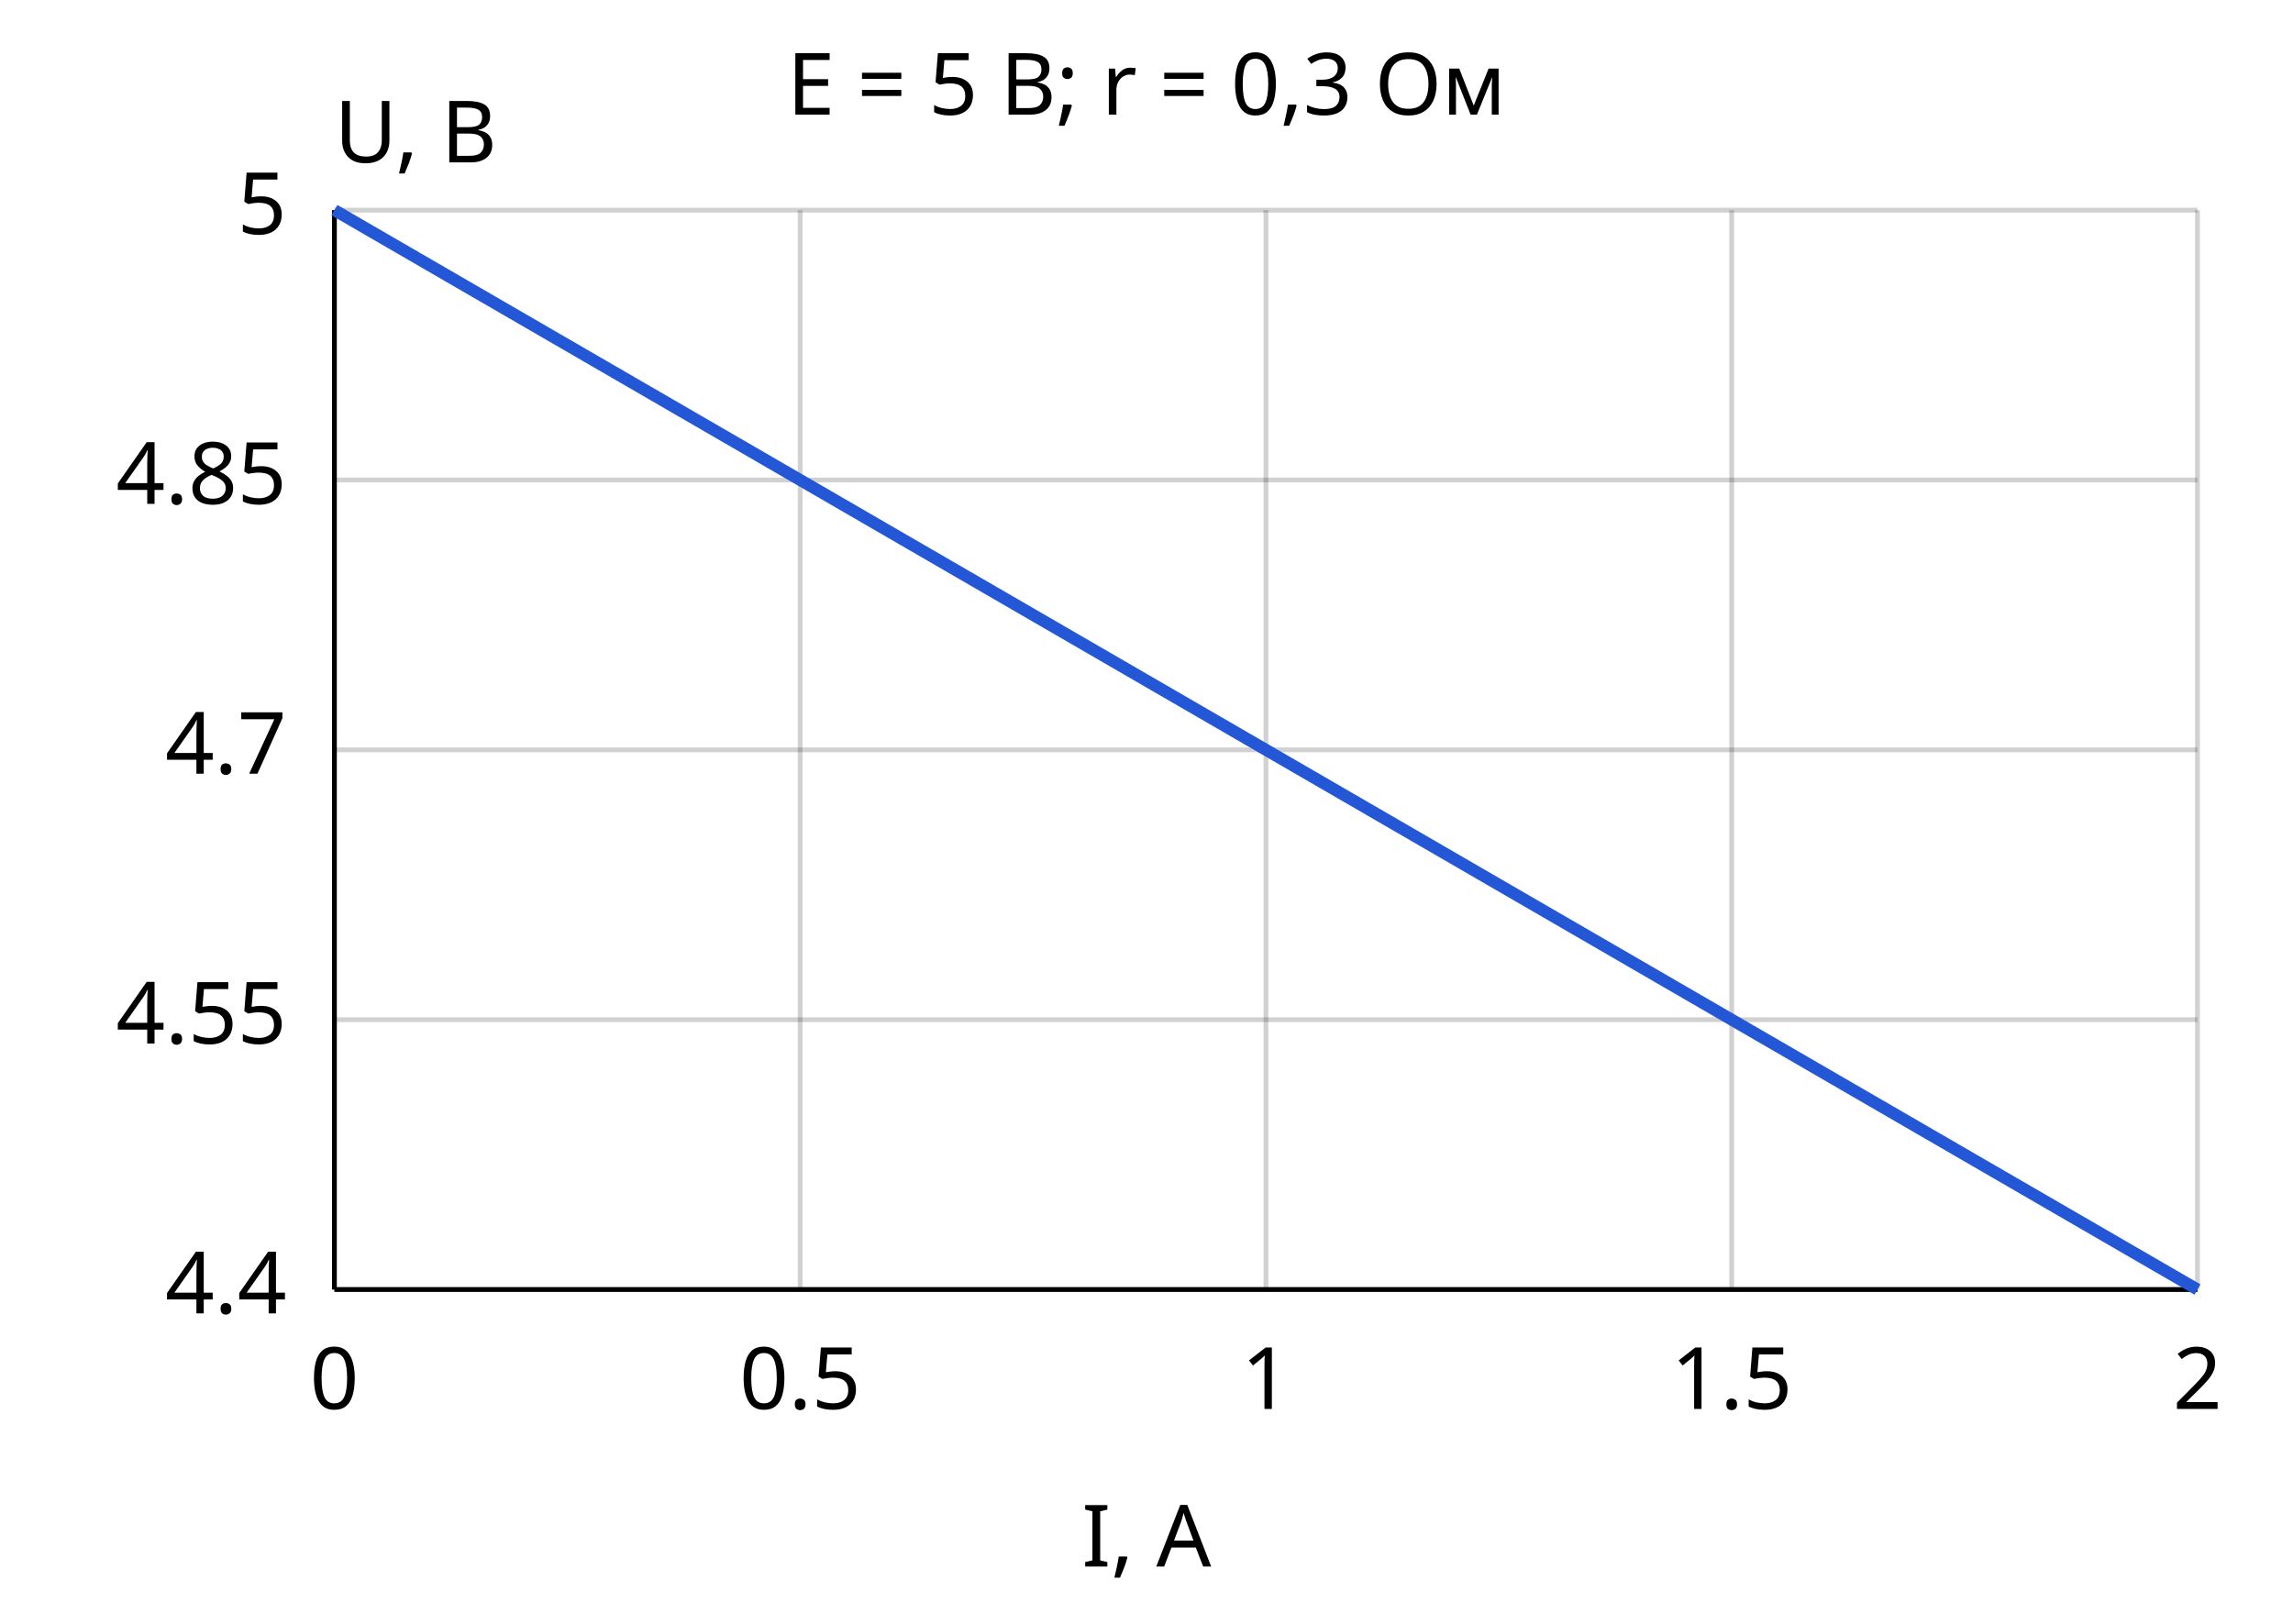
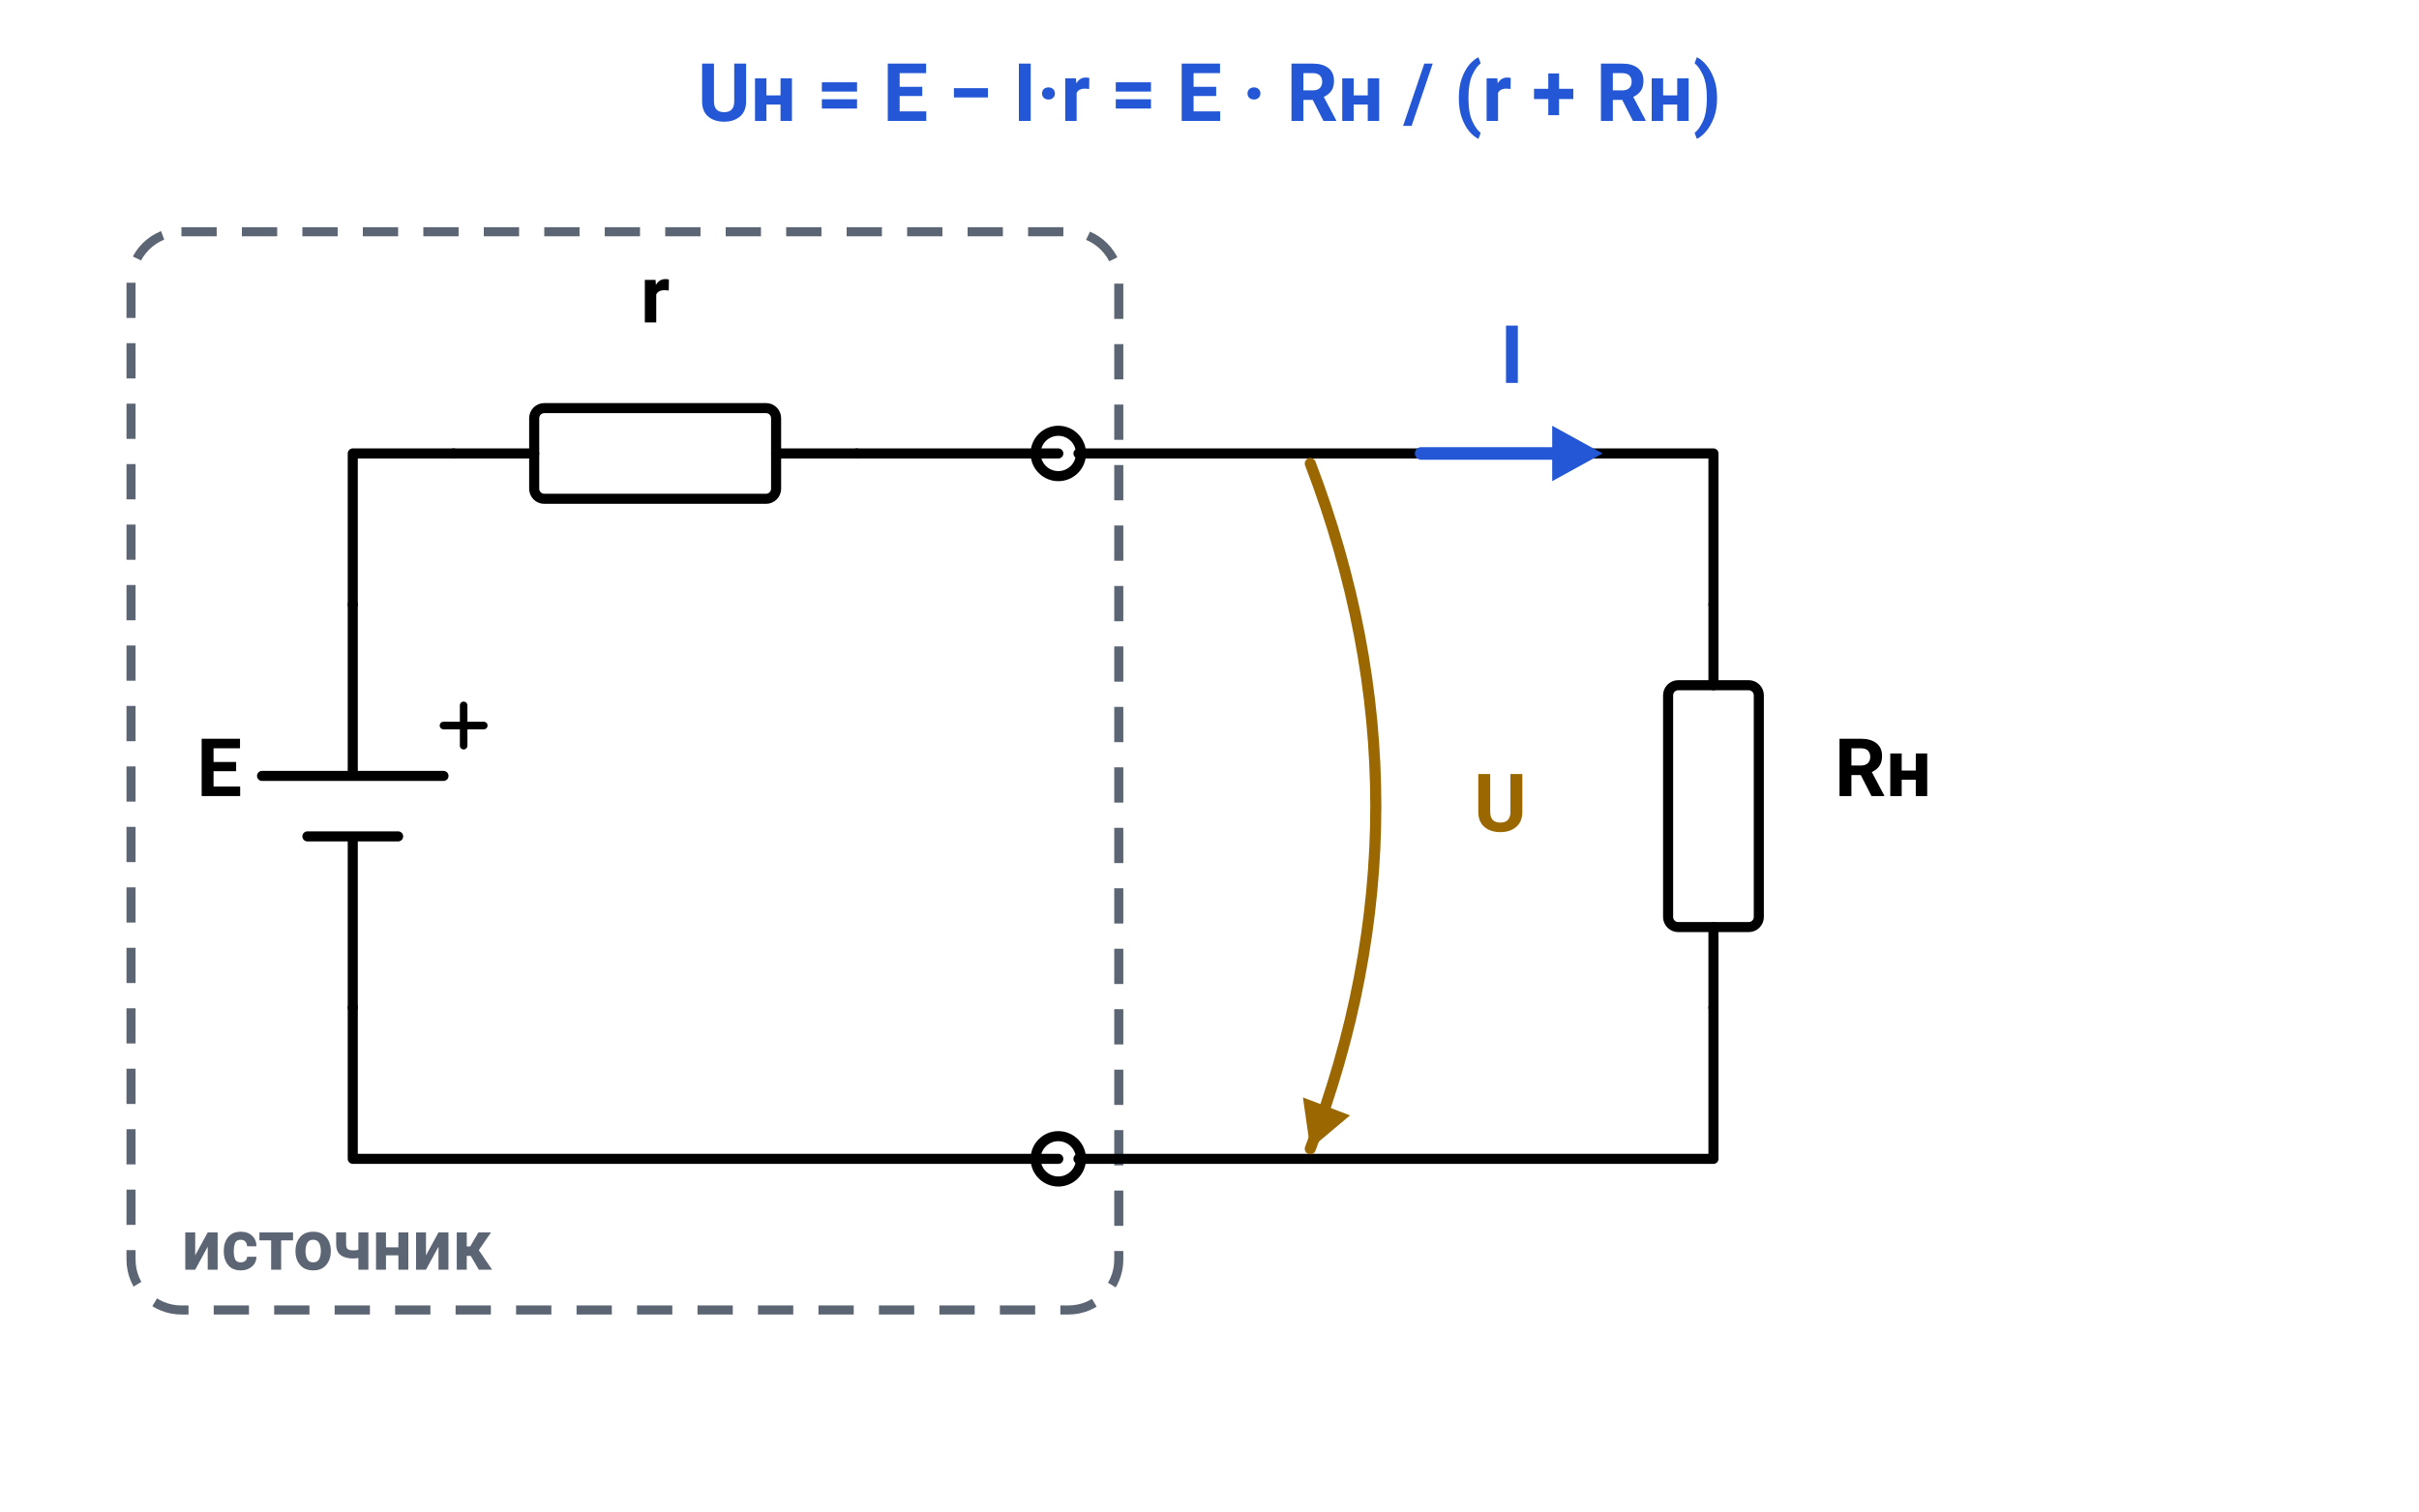
- <svg xmlns="http://www.w3.org/2000/svg" viewBox="0 0 480 340" role="img">
-   <defs>
-     <marker id="arrow" viewBox="0 0 10 10" refX="8" refY="5" markerWidth="7" markerHeight="7" orient="auto-start-reverse">
-       <path d="M0 0L10 5L0 10" fill="currentColor" />
-     </marker>
-   </defs>
-   <g font-family="system-ui" font-size="18" fill="currentColor" stroke="none">
-     <text x="240" y="24" text-anchor="middle">E = 5 В; r = 0,3 Ом</text>
-     <text x="240" y="328" text-anchor="middle">I, А</text>
-     <text x="70" y="34">U, В</text>
-     <line x1="70" y1="44" x2="70" y2="270" stroke="currentColor" opacity=".18" />
-     <line x1="70" y1="270" x2="460" y2="270" stroke="currentColor" opacity=".18" />
-     <text x="70" y="295" text-anchor="middle">0</text>
-     <text x="60" y="275" text-anchor="end">4.4</text>
-     <line x1="167.5" y1="44" x2="167.5" y2="270" stroke="currentColor" opacity=".18" />
-     <line x1="70" y1="213.5" x2="460" y2="213.5" stroke="currentColor" opacity=".18" />
-     <text x="167.5" y="295" text-anchor="middle">0.5</text>
-     <text x="60" y="218.5" text-anchor="end">4.55</text>
-     <line x1="265" y1="44" x2="265" y2="270" stroke="currentColor" opacity=".18" />
-     <line x1="70" y1="157" x2="460" y2="157" stroke="currentColor" opacity=".18" />
-     <text x="265" y="295" text-anchor="middle">1</text>
-     <text x="60" y="162" text-anchor="end">4.7</text>
-     <line x1="362.5" y1="44" x2="362.5" y2="270" stroke="currentColor" opacity=".18" />
-     <line x1="70" y1="100.5" x2="460" y2="100.5" stroke="currentColor" opacity=".18" />
-     <text x="362.5" y="295" text-anchor="middle">1.5</text>
-     <text x="60" y="105.5" text-anchor="end">4.85</text>
-     <line x1="460" y1="44" x2="460" y2="270" stroke="currentColor" opacity=".18" />
-     <line x1="70" y1="44" x2="460" y2="44" stroke="currentColor" opacity=".18" />
-     <text x="460" y="295" text-anchor="middle">2</text>
-     <text x="60" y="49" text-anchor="end">5</text>
-     <line x1="70" y1="44" x2="70" y2="270" stroke="currentColor" />
-     <line x1="70" y1="270" x2="460" y2="270" stroke="currentColor" />
-     <polyline points="70.00,44.00 71.95,45.13 73.90,46.26 75.85,47.39 77.80,48.52 79.75,49.65 81.70,50.78 83.65,51.91 85.60,53.04 87.55,54.17 89.50,55.30 91.45,56.43 93.40,57.56 95.35,58.69 97.30,59.82 99.25,60.95 101.20,62.08 103.15,63.21 105.10,64.34 107.05,65.47 109.00,66.60 110.95,67.73 112.90,68.86 114.85,69.99 116.80,71.12 118.75,72.25 120.70,73.38 122.65,74.51 124.60,75.64 126.55,76.77 128.50,77.90 130.45,79.03 132.40,80.16 134.35,81.29 136.30,82.42 138.25,83.55 140.20,84.68 142.15,85.81 144.10,86.94 146.05,88.07 148.00,89.20 149.95,90.33 151.90,91.46 153.85,92.59 155.80,93.72 157.75,94.85 159.70,95.98 161.65,97.11 163.60,98.24 165.55,99.37 167.50,100.50 169.45,101.63 171.40,102.76 173.35,103.89 175.30,105.02 177.25,106.15 179.20,107.28 181.15,108.41 183.10,109.54 185.05,110.67 187.00,111.80 188.95,112.93 190.90,114.06 192.85,115.19 194.80,116.32 196.75,117.45 198.70,118.58 200.65,119.71 202.60,120.84 204.55,121.97 206.50,123.10 208.45,124.23 210.40,125.36 212.35,126.49 214.30,127.62 216.25,128.75 218.20,129.88 220.15,131.01 222.10,132.14 224.05,133.27 226.00,134.40 227.95,135.53 229.90,136.66 231.85,137.79 233.80,138.92 235.75,140.05 237.70,141.18 239.65,142.31 241.60,143.44 243.55,144.57 245.50,145.70 247.45,146.83 249.40,147.96 251.35,149.09 253.30,150.22 255.25,151.35 257.20,152.48 259.15,153.61 261.10,154.74 263.05,155.87 265.00,157.00 266.95,158.13 268.90,159.26 270.85,160.39 272.80,161.52 274.75,162.65 276.70,163.78 278.65,164.91 280.60,166.04 282.55,167.17 284.50,168.30 286.45,169.43 288.40,170.56 290.35,171.69 292.30,172.82 294.25,173.95 296.20,175.08 298.15,176.21 300.10,177.34 302.05,178.47 304.00,179.60 305.95,180.73 307.90,181.86 309.85,182.99 311.80,184.12 313.75,185.25 315.70,186.38 317.65,187.51 319.60,188.64 321.55,189.77 323.50,190.90 325.45,192.03 327.40,193.16 329.35,194.29 331.30,195.42 333.25,196.55 335.20,197.68 337.15,198.81 339.10,199.94 341.05,201.07 343.00,202.20 344.95,203.33 346.90,204.46 348.85,205.59 350.80,206.72 352.75,207.85 354.70,208.98 356.65,210.11 358.60,211.24 360.55,212.37 362.50,213.50 364.45,214.63 366.40,215.76 368.35,216.89 370.30,218.02 372.25,219.15 374.20,220.28 376.15,221.41 378.10,222.54 380.05,223.67 382.00,224.80 383.95,225.93 385.90,227.06 387.85,228.19 389.80,229.32 391.75,230.45 393.70,231.58 395.65,232.71 397.60,233.84 399.55,234.97 401.50,236.10 403.45,237.23 405.40,238.36 407.35,239.49 409.30,240.62 411.25,241.75 413.20,242.88 415.15,244.01 417.10,245.14 419.05,246.27 421.00,247.40 422.95,248.53 424.90,249.66 426.85,250.79 428.80,251.92 430.75,253.05 432.70,254.18 434.65,255.31 436.60,256.44 438.55,257.57 440.50,258.70 442.45,259.83 444.40,260.96 446.35,262.09 448.30,263.22 450.25,264.35 452.20,265.48 454.15,266.61 456.10,267.74 458.05,268.87 460.00,270.00" fill="none" stroke="var(--accent, #2457d6)" stroke-width="2.5" stroke-dasharray="" />
+ <svg xmlns="http://www.w3.org/2000/svg" viewBox="0 0 480 300" role="img">
+   <g font-family="system-ui, -apple-system, 'Segoe UI', Roboto, sans-serif" font-size="16" fill="currentColor">
+     <rect x="26" y="46" width="196" height="214" rx="10" fill="none" stroke="var(--muted, #5b6573)" stroke-width="1.8" stroke-dasharray="7 5" />
+     <text x="36" y="252" text-anchor="start" font-size="14" font-weight="600" fill="var(--muted, #5b6573)">
+       <tspan x="36" dy="0">источник</tspan>
+     </text>
+     <g transform="translate(70 160) rotate(90)" fill="none" stroke="currentColor" stroke-width="2" stroke-linecap="round" stroke-linejoin="round">
+       <path d="M-40 0H-6M-6 -18V18M6 -9V9M6 0H40" />
+       <path d="M-20 -22h8M-16 -26v8" stroke-width="1.5" />
+     </g>
+     <text x="48" y="158" text-anchor="end" font-size="16" font-weight="600" fill="currentColor">
+       <tspan x="48" dy="0">E</tspan>
+     </text>
+     <path d="M70 120L70 90L90 90" fill="none" stroke="currentColor" stroke-width="2" stroke-linejoin="round" stroke-linecap="round" />
+     <g transform="translate(130 90) rotate(0)" fill="none" stroke="currentColor" stroke-width="2" stroke-linecap="round" stroke-linejoin="round">
+       <path d="M-40 0H-24M24 0H40" />
+       <rect x="-24" y="-9" width="48" height="18" rx="2" />
+     </g>
+     <text x="130" y="64" text-anchor="middle" font-size="16" font-weight="600" fill="currentColor">
+       <tspan x="130" dy="0">r</tspan>
+     </text>
+     <path d="M170 90L210 90" fill="none" stroke="currentColor" stroke-width="2" stroke-linejoin="round" stroke-linecap="round" />
+     <path d="M70 200L70 230L210 230" fill="none" stroke="currentColor" stroke-width="2" stroke-linejoin="round" stroke-linecap="round" />
+     <circle cx="210" cy="90" r="4.5" fill="none" stroke="currentColor" stroke-width="2" />
+     <circle cx="210" cy="230" r="4.5" fill="none" stroke="currentColor" stroke-width="2" />
+     <path d="M214 90L340 90L340 120" fill="none" stroke="currentColor" stroke-width="2" stroke-linejoin="round" stroke-linecap="round" />
+     <path d="M340 200L340 230L214 230" fill="none" stroke="currentColor" stroke-width="2" stroke-linejoin="round" stroke-linecap="round" />
+     <g transform="translate(340 160) rotate(90)" fill="none" stroke="currentColor" stroke-width="2" stroke-linecap="round" stroke-linejoin="round">
+       <path d="M-40 0H-24M24 0H40" />
+       <rect x="-24" y="-9" width="48" height="18" rx="2" />
+     </g>
+     <text x="364" y="158" text-anchor="start" font-size="16" font-weight="600" fill="currentColor">
+       <tspan x="364" dy="0">Rн</tspan>
+     </text>
+     <path d="M260 92Q286 160 260 228" fill="none" stroke="var(--warn, #9a6700)" stroke-width="2.2" stroke-linecap="round" />
+     <path d="M260 228L267.88 221.38L258.54 217.81Z" fill="var(--warn, #9a6700)" stroke="none" />
+     <text x="297.7" y="165" text-anchor="middle" font-size="16" font-weight="700" fill="var(--warn, #9a6700)">
+       <tspan x="297.7" dy="0">U</tspan>
+     </text>
+     <line x1="282" y1="90" x2="308" y2="90" stroke="var(--accent, #2457d6)" stroke-width="2.5" stroke-linecap="round" />
+     <path d="M318 90L308 84.5L308 95.5Z" fill="var(--accent, #2457d6)" stroke="none" />
+     <text x="300" y="76" text-anchor="middle" font-size="16" font-weight="700" fill="var(--accent, #2457d6)">
+       <tspan x="300" dy="0">I</tspan>
+     </text>
+     <text x="240" y="24" text-anchor="middle" font-size="16" font-weight="700" fill="var(--accent, #2457d6)">
+       <tspan x="240" dy="0">Uн = E − I·r = E · Rн / (r + Rн)</tspan>
+     </text>
  </g>
</svg>
